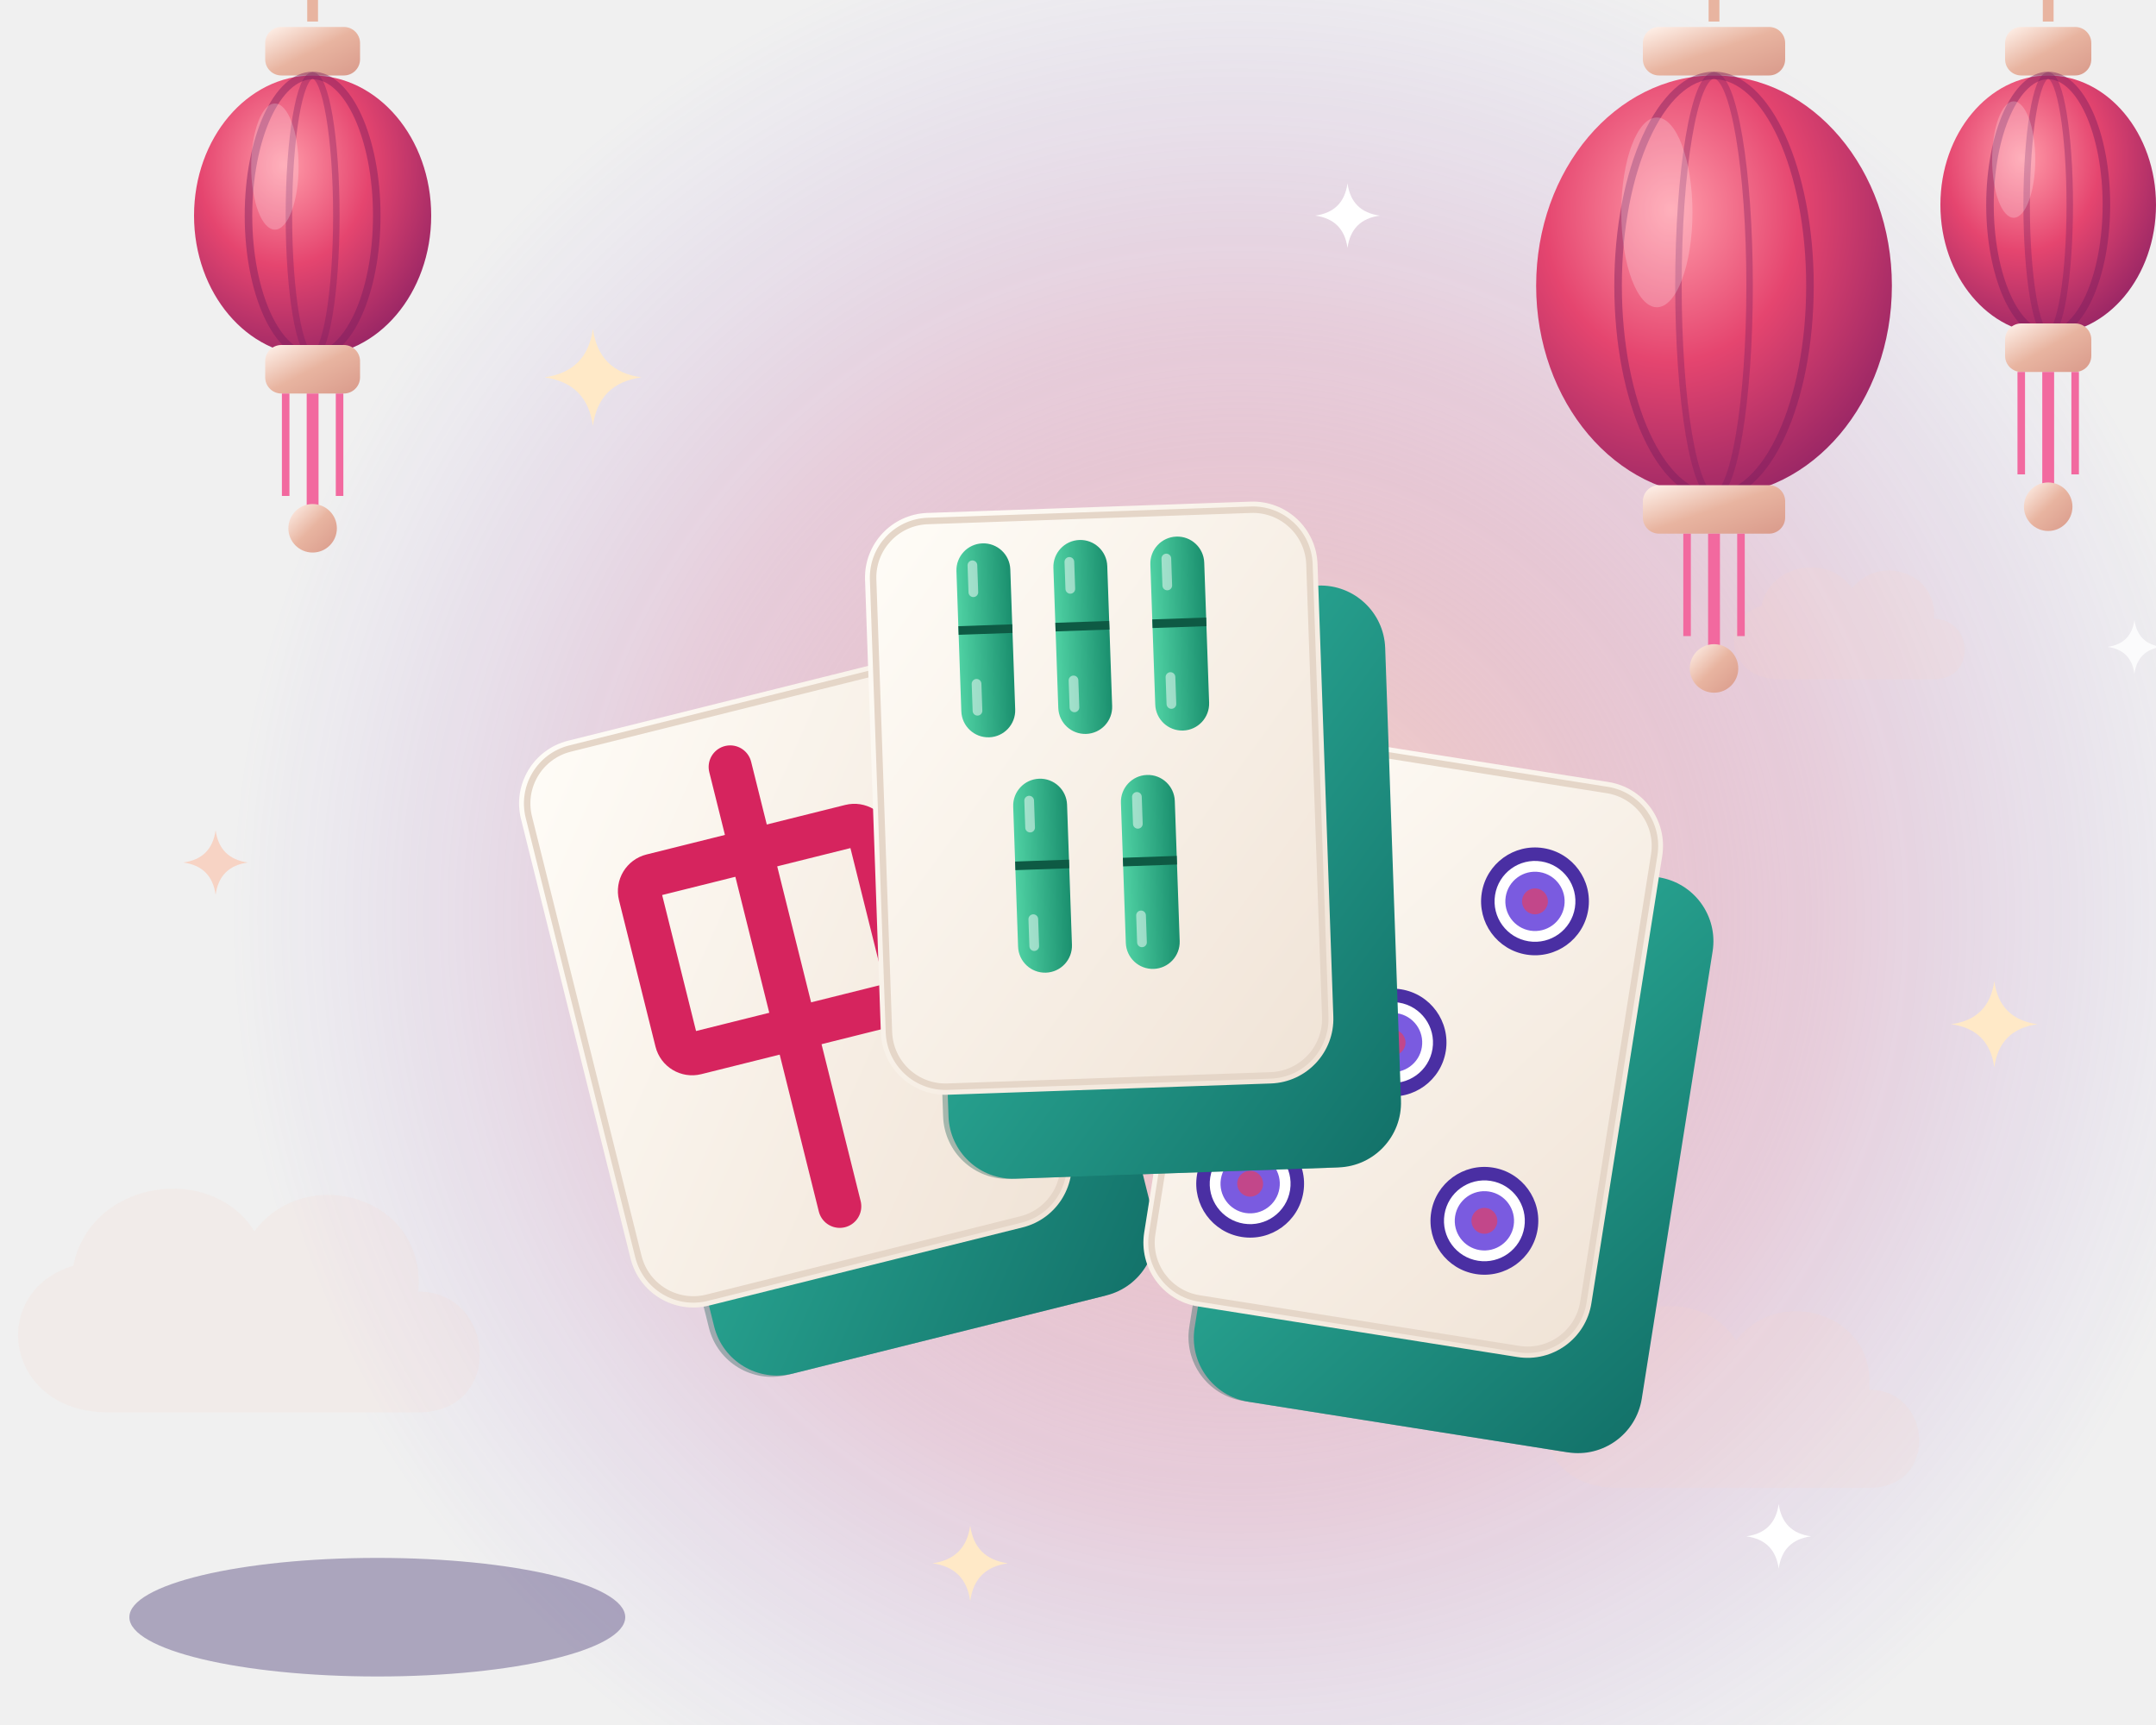
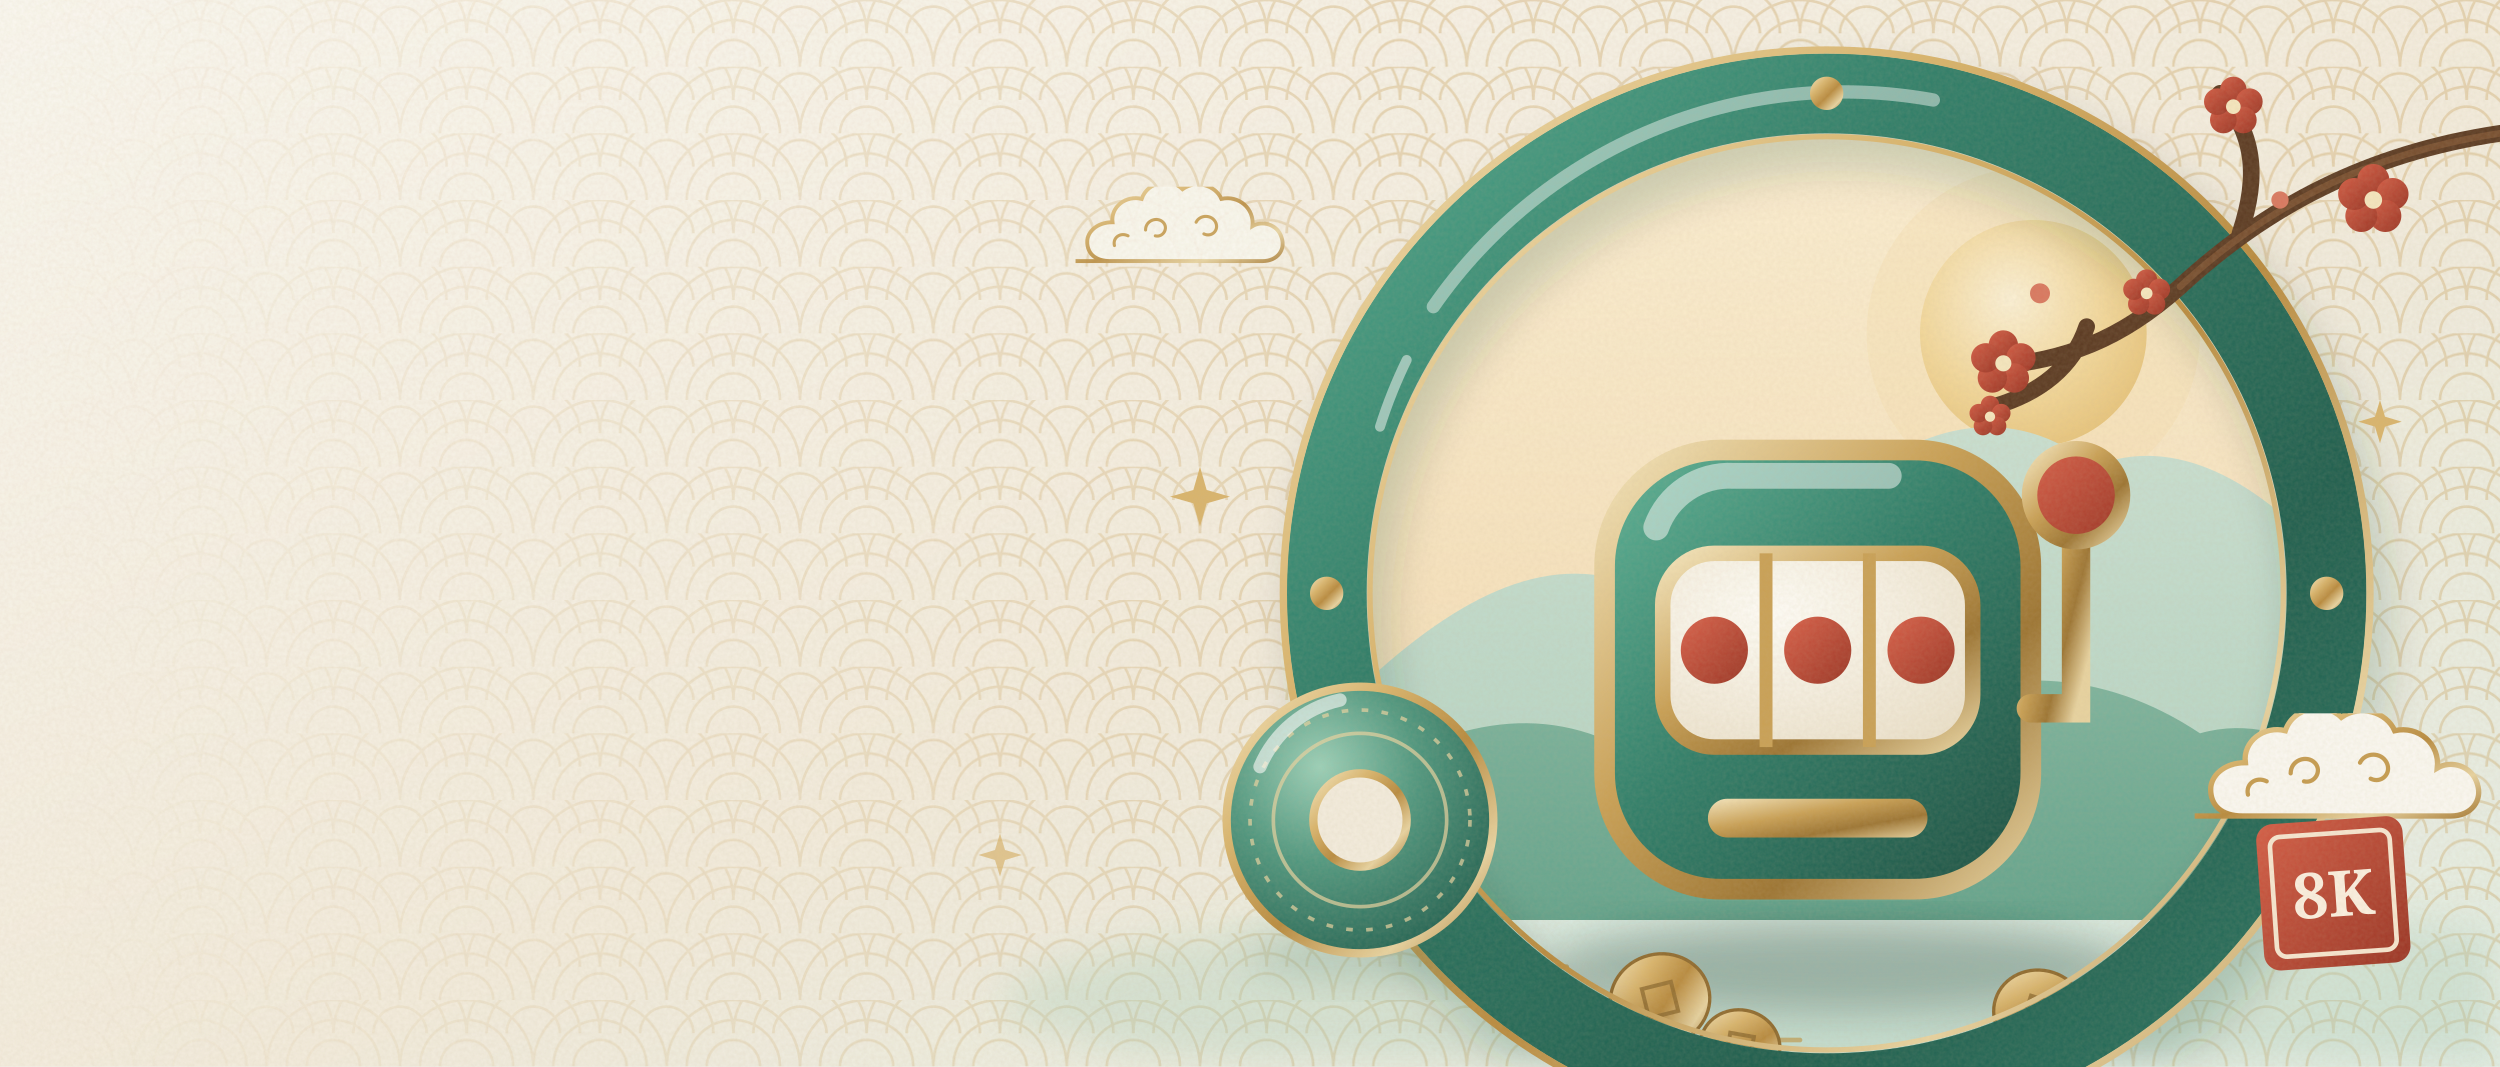
- <svg xmlns="http://www.w3.org/2000/svg" viewBox="0 0 400 320">
+ <svg xmlns="http://www.w3.org/2000/svg" viewBox="0 0 750 320" width="750" height="320">
  <defs>
-     <linearGradient id="gd" x1="0" y1="0" x2="1" y2="1">
-       <stop offset="0" stop-color="#FFF3EC" />
-       <stop offset="0.5" stop-color="#E8B4A0" />
-       <stop offset="1" stop-color="#D99A8B" />
-     </linearGradient>
-     <radialGradient id="lan" cx=".38" cy=".32" r=".8">
-       <stop offset="0" stop-color="#FF9AA8" />
-       <stop offset=".45" stop-color="#E5456F" />
-       <stop offset="1" stop-color="#8A2063" />
+     <linearGradient id="sky" x1="0" y1="0" x2="1" y2="1">
+       <stop offset="0" stop-color="#FBF8F1" />
+       <stop offset=".55" stop-color="#F3ECDD" />
+       <stop offset="1" stop-color="#E3EEE5" />
+     </linearGradient>
+     <linearGradient id="dusk" x1="0" y1="0" x2="0" y2="1">
+       <stop offset="0" stop-color="#FCEFD3" />
+       <stop offset=".55" stop-color="#F6E1BC" />
+       <stop offset="1" stop-color="#EAD6B0" />
+     </linearGradient>
+     <radialGradient id="sun" cx=".4" cy=".35" r=".7">
+       <stop offset="0" stop-color="#FFF8E6" />
+       <stop offset=".6" stop-color="#F2D79A" />
+       <stop offset="1" stop-color="#E4BE72" />
    </radialGradient>
-     <linearGradient id="jd" x1="0" y1="0" x2="1" y2="1">
-       <stop offset="0" stop-color="#35C2A8" />
-       <stop offset="1" stop-color="#127068" />
-     </linearGradient>
-     <linearGradient id="iv" x1="0" y1="0" x2="1" y2="1">
-       <stop offset="0" stop-color="#FFFDF8" />
-       <stop offset="1" stop-color="#F0E3D6" />
-     </linearGradient>
-     <radialGradient id="gl" cx="0.5" cy="0.5" r="0.5">
-       <stop offset="0" stop-color="#FFC9A8" stop-opacity="0.6" />
-       <stop offset="0.6" stop-color="#C2478A" stop-opacity="0.2" />
-       <stop offset="1" stop-color="#7A5BE0" stop-opacity="0" />
+     <linearGradient id="m1" x1="0" y1="0" x2="0" y2="1">
+       <stop offset="0" stop-color="#C9DFD1" />
+       <stop offset="1" stop-color="#A9CDBB" />
+     </linearGradient>
+     <linearGradient id="m2" x1="0" y1="0" x2="0" y2="1">
+       <stop offset="0" stop-color="#7FB49E" />
+       <stop offset="1" stop-color="#4F977F" />
+     </linearGradient>
+     <linearGradient id="m3" x1="0" y1="0" x2="0" y2="1">
+       <stop offset="0" stop-color="#2F7D68" />
+       <stop offset="1" stop-color="#1F5E4E" />
+     </linearGradient>
+     <linearGradient id="water" x1="0" y1="0" x2="0" y2="1">
+       <stop offset="0" stop-color="#DCEBE1" />
+       <stop offset="1" stop-color="#B9D6C6" />
+     </linearGradient>
+     <linearGradient id="ring" x1="0" y1="0" x2="1" y2="1">
+       <stop offset="0" stop-color="#4FA88D" />
+       <stop offset=".3" stop-color="#2F7D68" />
+       <stop offset=".7" stop-color="#1F5E4E" />
+       <stop offset="1" stop-color="#2A7360" />
+     </linearGradient>
+     <linearGradient id="gold" x1="0" y1="0" x2="1" y2="1">
+       <stop offset="0" stop-color="#F5E6BE" />
+       <stop offset=".3" stop-color="#D9B46C" />
+       <stop offset=".55" stop-color="#B88A3E" />
+       <stop offset=".8" stop-color="#E8D3A0" />
+       <stop offset="1" stop-color="#A97C36" />
+     </linearGradient>
+     <radialGradient id="bi" cx=".35" cy=".3" r=".8">
+       <stop offset="0" stop-color="#9BD0B8" />
+       <stop offset=".45" stop-color="#4F977F" />
+       <stop offset="1" stop-color="#1F5E4E" />
    </radialGradient>
-     <linearGradient id="bam" x1="0" y1="0" x2="1" y2="0">
-       <stop offset="0" stop-color="#4FD1A3" />
-       <stop offset="1" stop-color="#1A8F6E" />
-     </linearGradient>
-     <path id="sp" d="M0-1Q.12-.12 1 0Q.12 .12 0 1Q-.12 .12-1 0Q-.12-.12 0-1Z" />
-     <path id="cl" d="M0 20c-12 0-14-14-4-17 2-10 16-12 21-4 6-8 20-4 19 7 9 0 10 14 0 14z" />
-     <g id="dot">
-       <circle r="10" fill="#4A2FA3" />
-       <circle r="7.500" fill="#fff" />
-       <circle r="5.500" fill="#7A5BE0" />
-       <circle r="2.400" fill="#C2478A" />
-     </g>
+     <linearGradient id="cin" x1="0" y1="0" x2="1" y2="1">
+       <stop offset="0" stop-color="#D35C45" />
+       <stop offset="1" stop-color="#9A3424" />
+     </linearGradient>
+     <clipPath id="gate">
+       <circle cx="548" cy="178" r="138" />
+     </clipPath>
+     <filter id="paper" x="0" y="0" width="100%" height="100%">
+       <feTurbulence type="fractalNoise" baseFrequency=".85" numOctaves="2" seed="3" result="n" />
+       <feColorMatrix in="n" values="0 0 0 0 .55  0 0 0 0 .45  0 0 0 0 .28  0 0 0 .16 0" />
+       <feComposite in2="SourceGraphic" operator="in" />
+     </filter>
+     <filter id="soft" x="-20%" y="-20%" width="140%" height="160%">
+       <feGaussianBlur stdDeviation="6" />
+     </filter>
+     <pattern id="wave" width="40" height="20" patternUnits="userSpaceOnUse">
+       <g fill="none" stroke="#C59B4F" stroke-width=".8" opacity=".35">
+         <path d="M0 20a20 20 0 0 1 40 0M6 20a14 14 0 0 1 28 0M12 20a8 8 0 0 1 16 0" />
+         <path d="M-20 10a20 20 0 0 1 40 0M20 10a20 20 0 0 1 40 0M-14 10a14 14 0 0 1 28 0M26 10a14 14 0 0 1 28 0M-8 10a8 8 0 0 1 16 0M32 10a8 8 0 0 1 16 0" />
+       </g>
+     </pattern>
+     <linearGradient id="fadeL" x1="0" y1="0" x2="1" y2="0">
+       <stop offset="0" stop-color="#fff" stop-opacity="0" />
+       <stop offset=".55" stop-color="#fff" stop-opacity=".9" />
+     </linearGradient>
+     <mask id="waveMask">
+       <rect width="750" height="320" fill="url(#fadeL)" />
+     </mask>
+     <symbol id="cloud" viewBox="0 0 120 44">
+       <path d="M8 38h96c8 0 12-6 10-12-2-7-10-9-15-6 1-9-7-16-16-14-3-7-13-10-20-5-6-6-18-4-21 5-8-2-16 4-15 12-8 0-13 5-13 10 0 6 4 10 12 10z" fill="#FBF8F1" stroke="url(#gold)" stroke-width="2" />
+       <path d="M44 22c0-5 6-7 9-4 3 3 0 8-4 7M70 18c2-4 8-4 10 0 2 4-2 8-6 6M28 30c-1-4 3-7 7-5" fill="none" stroke="#C59B4F" stroke-width="1.6" stroke-linecap="round" />
+     </symbol>
+     <symbol id="blossom" viewBox="-10 -10 20 20">
+       <g fill="url(#cin)">
+         <circle cx="0" cy="-5" r="4" />
+         <circle cx="4.8" cy="-1.5" r="4" />
+         <circle cx="3" cy="4" r="4" />
+         <circle cx="-3" cy="4" r="4" />
+         <circle cx="-4.8" cy="-1.5" r="4" />
+       </g>
+       <circle r="2.2" fill="#F5E6BE" />
+     </symbol>
+     <linearGradient id="felt" x1="0" y1="0" x2="0" y2="1">
+       <stop offset="0" stop-color="#3E9A80" />
+       <stop offset=".6" stop-color="#1F5E4E" />
+       <stop offset="1" stop-color="#173F35" />
+     </linearGradient>
+     <linearGradient id="sea" x1="0" y1="0" x2="0" y2="1">
+       <stop offset="0" stop-color="#DDEBE2" />
+       <stop offset=".45" stop-color="#A9CDBB" />
+       <stop offset="1" stop-color="#4F977F" />
+     </linearGradient>
+     <radialGradient id="moon" cx=".4" cy=".35" r=".7">
+       <stop offset="0" stop-color="#FFFDF7" />
+       <stop offset=".7" stop-color="#F3ECDD" />
+       <stop offset="1" stop-color="#E8D3A0" />
+     </radialGradient>
  </defs>
-   <circle cx="230" cy="170" r="190" fill="url(#gl)" />
-   <g fill="#F7D3C4" opacity=".16">
-     <use href="#cl" transform="translate(20 230) scale(1.6)" />
-     <use href="#cl" transform="translate(300 250) scale(1.3)" />
-     <use href="#cl" transform="translate(330 110) scale(.8)" />
-   </g>
-   <g transform="translate(150 184) rotate(-14)">
-     <rect x="-38" y="-48" width="84" height="108" rx="12" fill="#14584F" opacity=".35" transform="translate(5 8)" />
-     <rect x="-38" y="-48" width="84" height="108" rx="12" fill="url(#jd)" transform="translate(6 8)" />
-     <rect x="-44" y="-56" width="84" height="108" rx="12" fill="url(#iv)" />
-     <rect x="-42.500" y="-54.500" width="81" height="105" rx="10.500" fill="none" stroke="#E5D6C8" stroke-width="1.2" />
-     <g transform="translate(-2 -2)">
-       <g fill="none" stroke="#D6245E" stroke-width="8" stroke-linecap="round" stroke-linejoin="round">
-         <rect x="-22" y="-26" width="44" height="34" rx="3" transform="translate(-2 0)" />
-         <path d="M-2 -42V42" />
+   <rect width="750" height="320" fill="url(#sky)" />
+   <rect width="750" height="320" fill="url(#wave)" mask="url(#waveMask)" />
+   <ellipse cx="560" cy="300" rx="260" ry="30" fill="#A9CDBB" opacity=".35" filter="url(#soft)" />
+   <g clip-path="url(#gate)">
+     <rect x="400" y="30" width="300" height="300" fill="url(#dusk)" />
+     <circle cx="610" cy="100" r="34" fill="url(#sun)" />
+     <circle cx="610" cy="100" r="50" fill="#F2D79A" opacity=".22" />
+     <path d="M400 214c30-30 58-48 86-40 22-34 48-52 72-30 18-16 46-24 70-4 24-10 50 4 72 30V330H400z" fill="url(#m1)" />
+     <path d="M400 238c34-22 62-28 90-12 26-30 56-36 82-12 26-14 58-14 88 6 14-4 28 0 40 8V330H400z" fill="url(#m2)" />
+     <rect x="400" y="276" width="300" height="60" fill="url(#water)" />
+     <g fill="none" stroke="#C59B4F" stroke-width="1.4" stroke-linecap="round" opacity=".7">
+       <path d="M430 290h40M600 300h56M470 312h70" />
+     </g>
+     <ellipse cx="552" cy="290" rx="86" ry="14" fill="#173F35" opacity="0.32" filter="url(#soft)" />
+     <svg x="462" y="104" width="186" height="186" viewBox="0 0 48 48" overflow="visible">
+       <defs>
+         <linearGradient id="slj" x1="0" y1="0" x2="1" y2="1">
+           <stop offset="0" stop-color="#5DB397" />
+           <stop offset=".45" stop-color="#2F7D68" />
+           <stop offset="1" stop-color="#1A4E41" />
+         </linearGradient>
+         <linearGradient id="slau" x1="0" y1="0" x2="1" y2="1">
+           <stop offset="0" stop-color="#F5E6BE" />
+           <stop offset=".4" stop-color="#C9A055" />
+           <stop offset=".7" stop-color="#9C7432" />
+           <stop offset="1" stop-color="#E8D3A0" />
+         </linearGradient>
+         <linearGradient id="slc" x1="0" y1="0" x2="1" y2="1">
+           <stop offset="0" stop-color="#D9604A" />
+           <stop offset="1" stop-color="#9A3424" />
+         </linearGradient>
+         <radialGradient id="sliv" cx=".35" cy=".3" r=".9">
+           <stop offset="0" stop-color="#FFFDF7" />
+           <stop offset="1" stop-color="#EADFC8" />
+         </radialGradient>
+       </defs>
+       <rect x="5" y="8" width="33" height="34" rx="9" fill="url(#slj)" stroke="url(#slau)" stroke-width="1.6" />
+       <path d="M9 14a6 6 0 0 1 6-4h12" stroke="#fff" stroke-opacity=".5" stroke-width="2" stroke-linecap="round" fill="none" />
+       <rect x="9.5" y="16" width="24" height="15" rx="4" fill="url(#sliv)" stroke="url(#slau)" stroke-width="1.2" />
+       <path d="M17.5 16v15M25.5 16v15" stroke="#C9A055" stroke-width="1" />
+       <g fill="url(#slc)">
+         <circle cx="13.5" cy="23.5" r="2.6" />
+         <circle cx="21.5" cy="23.5" r="2.6" />
+         <circle cx="29.5" cy="23.5" r="2.6" />
      </g>
-     </g>
-   </g>
-   <g transform="translate(262 196) rotate(9)">
-     <rect x="-38" y="-48" width="84" height="108" rx="12" fill="#14584F" opacity=".35" transform="translate(5 8)" />
-     <rect x="-38" y="-48" width="84" height="108" rx="12" fill="url(#jd)" transform="translate(6 8)" />
-     <rect x="-44" y="-56" width="84" height="108" rx="12" fill="url(#iv)" />
-     <rect x="-42.500" y="-54.500" width="81" height="105" rx="10.500" fill="none" stroke="#E5D6C8" stroke-width="1.2" />
-     <g transform="translate(-2 -2)">
-       <use href="#dot" transform="translate(-24 -30)" />
-       <use href="#dot" transform="translate(20 -30)" />
-       <use href="#dot" transform="translate(-2 0)" />
-       <use href="#dot" transform="translate(-24 30)" />
-       <use href="#dot" transform="translate(20 30)" />
-     </g>
-   </g>
-   <g transform="translate(206 150) rotate(-2)">
-     <rect x="-38" y="-48" width="84" height="108" rx="12" fill="#14584F" opacity=".35" transform="translate(5 8)" />
-     <rect x="-38" y="-48" width="84" height="108" rx="12" fill="url(#jd)" transform="translate(6 8)" />
-     <rect x="-44" y="-56" width="84" height="108" rx="12" fill="url(#iv)" />
-     <rect x="-42.500" y="-54.500" width="81" height="105" rx="10.500" fill="none" stroke="#E5D6C8" stroke-width="1.2" />
-     <g transform="translate(-2 -2)">
-       <g transform="translate(-20 -30)">
-         <rect x="-5" y="-18" width="10" height="36" rx="5" fill="url(#bam)" />
-         <path d="M-5 -2H5" stroke="#0E5A44" stroke-width="1.6" />
-         <path d="M-2 -14v5M-2 8v5" stroke="#fff" stroke-opacity=".5" stroke-width="1.8" stroke-linecap="round" />
-       </g>
-       <g transform="translate(-2 -30)">
-         <rect x="-5" y="-18" width="10" height="36" rx="5" fill="url(#bam)" />
-         <path d="M-5 -2H5" stroke="#0E5A44" stroke-width="1.6" />
-         <path d="M-2 -14v5M-2 8v5" stroke="#fff" stroke-opacity=".5" stroke-width="1.8" stroke-linecap="round" />
-       </g>
-       <g transform="translate(16 -30)">
-         <rect x="-5" y="-18" width="10" height="36" rx="5" fill="url(#bam)" />
-         <path d="M-5 -2H5" stroke="#0E5A44" stroke-width="1.6" />
-         <path d="M-2 -14v5M-2 8v5" stroke="#fff" stroke-opacity=".5" stroke-width="1.8" stroke-linecap="round" />
-       </g>
-       <g transform="translate(-11 14)">
-         <rect x="-5" y="-18" width="10" height="36" rx="5" fill="url(#bam)" />
-         <path d="M-5 -2H5" stroke="#0E5A44" stroke-width="1.6" />
-         <path d="M-2 -14v5M-2 8v5" stroke="#fff" stroke-opacity=".5" stroke-width="1.8" stroke-linecap="round" />
-       </g>
-       <g transform="translate(9 14)">
-         <rect x="-5" y="-18" width="10" height="36" rx="5" fill="url(#bam)" />
-         <path d="M-5 -2H5" stroke="#0E5A44" stroke-width="1.6" />
-         <path d="M-2 -14v5M-2 8v5" stroke="#fff" stroke-opacity=".5" stroke-width="1.8" stroke-linecap="round" />
-       </g>
-     </g>
+       <rect x="13" y="35" width="17" height="3" rx="1.5" fill="url(#slau)" />
+       <path d="M38 28h3.5V14" fill="none" stroke="url(#slau)" stroke-width="2.2" stroke-linecap="round" />
+       <circle cx="41.5" cy="11.5" r="3.6" fill="url(#slc)" stroke="url(#slau)" stroke-width="1.2" />
+     </svg>
+     <g transform="translate(498 300) rotate(-14)">
+       <ellipse rx="15" ry="13.8" fill="url(#gold)" stroke="#8F6A2E" stroke-width="1" />
+       <rect x="-4.5" y="-4.5" width="9" height="9" fill="none" stroke="#8F6A2E" stroke-width="1.2" opacity=".8" />
+     </g>
+     <g transform="translate(522 314) rotate(10)">
+       <ellipse rx="12" ry="11.04" fill="url(#gold)" stroke="#8F6A2E" stroke-width="1" />
+       <rect x="-3.6" y="-3.6" width="7.2" height="7.2" fill="none" stroke="#8F6A2E" stroke-width="1.2" opacity=".8" />
+     </g>
+     <g transform="translate(612 304) rotate(18)">
+       <ellipse rx="14" ry="12.88" fill="url(#gold)" stroke="#8F6A2E" stroke-width="1" />
+       <rect x="-4.2" y="-4.2" width="8.4" height="8.4" fill="none" stroke="#8F6A2E" stroke-width="1.2" opacity=".8" />
+     </g>
+     <g transform="translate(634 316) rotate(-6)">
+       <ellipse rx="10" ry="9.2" fill="url(#gold)" stroke="#8F6A2E" stroke-width="1" />
+       <rect x="-3" y="-3" width="6" height="6" fill="none" stroke="#8F6A2E" stroke-width="1.2" opacity=".8" />
+     </g>
+   </g>
+   <circle cx="548" cy="178" r="150" fill="none" stroke="#173F35" stroke-opacity=".18" stroke-width="30" transform="translate(4 8)" filter="url(#soft)" />
+   <circle cx="548" cy="178" r="150" fill="none" stroke="url(#ring)" stroke-width="24" />
+   <circle cx="548" cy="178" r="163" fill="none" stroke="url(#gold)" stroke-width="2.2" />
+   <circle cx="548" cy="178" r="137" fill="none" stroke="url(#gold)" stroke-width="1.6" />
+   <path d="M430 92a150 150 0 0 1 150-62" fill="none" stroke="#fff" stroke-opacity=".45" stroke-width="4" stroke-linecap="round" />
+   <path d="M414 128a150 150 0 0 1 8-20" fill="none" stroke="#fff" stroke-opacity=".5" stroke-width="3" stroke-linecap="round" />
+   <g fill="url(#gold)">
+     <circle cx="548" cy="28" r="5" />
+     <circle cx="398" cy="178" r="5" />
+     <circle cx="698" cy="178" r="5" />
  </g>
  <g>
-     <path d="M318 -10V4" stroke="#E8B4A0" stroke-width="2" />
-     <rect x="304.8" y="5" width="26.4" height="9" rx="3" fill="url(#gd)" />
-     <ellipse cx="318" cy="53" rx="33" ry="39" fill="url(#lan)" />
-     <ellipse cx="318" cy="53" rx="17.8" ry="39" fill="none" stroke="#7A1E5E" stroke-opacity=".45" stroke-width="1.4" />
-     <ellipse cx="318" cy="53" rx="6.6" ry="39" fill="none" stroke="#7A1E5E" stroke-opacity=".35" stroke-width="1.2" />
-     <path d="M287.6 35.5H348.4" stroke="url(#gd)" stroke-width="1.4" />
-     <path d="M287.6 70.5H348.4" stroke="url(#gd)" stroke-width="1.4" />
-     <ellipse cx="307.4" cy="39.4" rx="6.6" ry="17.6" fill="#fff" opacity=".22" />
-     <rect x="304.8" y="90" width="26.4" height="9" rx="3" fill="url(#gd)" />
-     <path d="M318 99V122" stroke="#F2699F" stroke-width="2.2" />
-     <path d="M313 99V118 M323 99V118" stroke="#F2699F" stroke-width="1.4" />
-     <circle cx="318" cy="124" r="4.500" fill="url(#gd)" />
-   </g>
-   <g>
-     <path d="M380 -10V4" stroke="#E8B4A0" stroke-width="2" />
-     <rect x="372" y="5" width="16" height="9" rx="3" fill="url(#gd)" />
-     <ellipse cx="380" cy="38" rx="20" ry="24" fill="url(#lan)" />
-     <ellipse cx="380" cy="38" rx="10.8" ry="24" fill="none" stroke="#7A1E5E" stroke-opacity=".45" stroke-width="1.4" />
-     <ellipse cx="380" cy="38" rx="4" ry="24" fill="none" stroke="#7A1E5E" stroke-opacity=".35" stroke-width="1.2" />
-     <path d="M361.6 27.2H398.4" stroke="url(#gd)" stroke-width="1.4" />
-     <path d="M361.6 48.8H398.4" stroke="url(#gd)" stroke-width="1.4" />
-     <ellipse cx="373.6" cy="29.6" rx="4" ry="10.8" fill="#fff" opacity=".22" />
-     <rect x="372" y="60" width="16" height="9" rx="3" fill="url(#gd)" />
-     <path d="M380 69V92" stroke="#F2699F" stroke-width="2.2" />
-     <path d="M375 69V88 M385 69V88" stroke="#F2699F" stroke-width="1.4" />
-     <circle cx="380" cy="94" r="4.500" fill="url(#gd)" />
-   </g>
-   <g>
-     <path d="M58 -10V4" stroke="#E8B4A0" stroke-width="2" />
-     <rect x="49.2" y="5" width="17.6" height="9" rx="3" fill="url(#gd)" />
-     <ellipse cx="58" cy="40" rx="22" ry="26" fill="url(#lan)" />
-     <ellipse cx="58" cy="40" rx="11.9" ry="26" fill="none" stroke="#7A1E5E" stroke-opacity=".45" stroke-width="1.4" />
-     <ellipse cx="58" cy="40" rx="4.4" ry="26" fill="none" stroke="#7A1E5E" stroke-opacity=".35" stroke-width="1.2" />
-     <path d="M37.8 28.3H78.2" stroke="url(#gd)" stroke-width="1.4" />
-     <path d="M37.8 51.7H78.2" stroke="url(#gd)" stroke-width="1.4" />
-     <ellipse cx="51" cy="30.9" rx="4.4" ry="11.7" fill="#fff" opacity=".22" />
-     <rect x="49.2" y="64" width="17.6" height="9" rx="3" fill="url(#gd)" />
-     <path d="M58 73V96" stroke="#F2699F" stroke-width="2.2" />
-     <path d="M53 73V92 M63 73V92" stroke="#F2699F" stroke-width="1.4" />
-     <circle cx="58" cy="98" r="4.500" fill="url(#gd)" />
-   </g>
-   <g transform="translate(70 300)">
-     <ellipse cx="0" cy="0" rx="46" ry="11" fill="#2B1B5E" opacity=".35" />
-   </g>
-   <use href="#sp" transform="translate(110 70) scale(9)" fill="#FFE9C7" />
-   <use href="#sp" transform="translate(250 40) scale(6)" fill="#fff" />
-   <use href="#sp" transform="translate(370 190) scale(8)" fill="#FFE9C7" />
-   <use href="#sp" transform="translate(40 160) scale(6)" fill="#F7D3C4" />
-   <use href="#sp" transform="translate(330 285) scale(6)" fill="#fff" />
-   <use href="#sp" transform="translate(180 290) scale(7)" fill="#FFE9C7" />
-   <use href="#sp" transform="translate(396 120) scale(5)" fill="#fff" opacity="0.8" />
+     <path d="M750 40c-40 6-70 22-96 46-18 16-34 22-56 24M672 70c6-18 4-30-6-42M626 98c-4 12-14 20-28 24" fill="none" stroke="#5B3A22" stroke-width="5" stroke-linecap="round" />
+     <path d="M750 40c-40 6-70 22-96 46" fill="none" stroke="#8A5B37" stroke-width="2" stroke-linecap="round" opacity=".6" />
+     <use href="#blossom" x="590" y="98" width="22" height="22" />
+     <use href="#blossom" x="660" y="22" width="20" height="20" />
+     <use href="#blossom" x="636" y="80" width="16" height="16" />
+     <use href="#blossom" x="700" y="48" width="24" height="24" />
+     <use href="#blossom" x="590" y="118" width="14" height="14" />
+     <circle cx="612" cy="88" r="3" fill="#D9775F" />
+     <circle cx="684" cy="60" r="2.6" fill="#D9775F" />
+   </g>
+   <g transform="translate(408 246)">
+     <ellipse cx="6" cy="40" rx="40" ry="8" fill="#1F5E4E" opacity=".18" filter="url(#soft)" />
+     <circle r="40" fill="url(#bi)" />
+     <circle r="40" fill="none" stroke="url(#gold)" stroke-width="2.5" />
+     <circle r="14" fill="#F3ECDD" stroke="url(#gold)" stroke-width="2.5" />
+     <g fill="none" stroke="#E8D3A0" stroke-width="1.1" opacity=".7">
+       <circle r="26" />
+       <circle r="33" stroke-dasharray="2 4" />
+     </g>
+     <path d="M-30-16a34 34 0 0 1 24-20" stroke="#fff" stroke-opacity=".6" stroke-width="4" stroke-linecap="round" fill="none" />
+   </g>
+   <use href="#cloud" x="652" y="214" width="96" height="36" />
+   <use href="#cloud" x="318" y="56" width="70" height="26" opacity=".9" />
+   <g transform="translate(700 268) rotate(-4)">
+     <rect x="-22" y="-22" width="44" height="44" rx="5" fill="url(#cin)" />
+     <rect x="-18" y="-18" width="36" height="36" rx="3" fill="none" stroke="#F6E6D0" stroke-width="1.4" />
+     <text x="0" y="7" text-anchor="middle" font-family="Cinzel,Marcellus,Georgia,serif" font-weight="700" font-size="19" fill="#FBEFDF">8K</text>
+   </g>
+   <g fill="#D9B46C">
+     <path d="M360 140l2 7 7 2-7 2-2 7-2-7-7-2 7-2z" />
+     <path d="M714 120l1.5 5 5 1.5-5 1.5-1.5 5-1.5-5-5-1.5 5-1.5z" />
+     <path d="M300 250l1.5 5 5 1.5-5 1.5-1.5 5-1.5-5-5-1.5 5-1.5z" opacity=".7" />
+   </g>
+   <rect width="750" height="320" fill="#fff" filter="url(#paper)" />
</svg>
